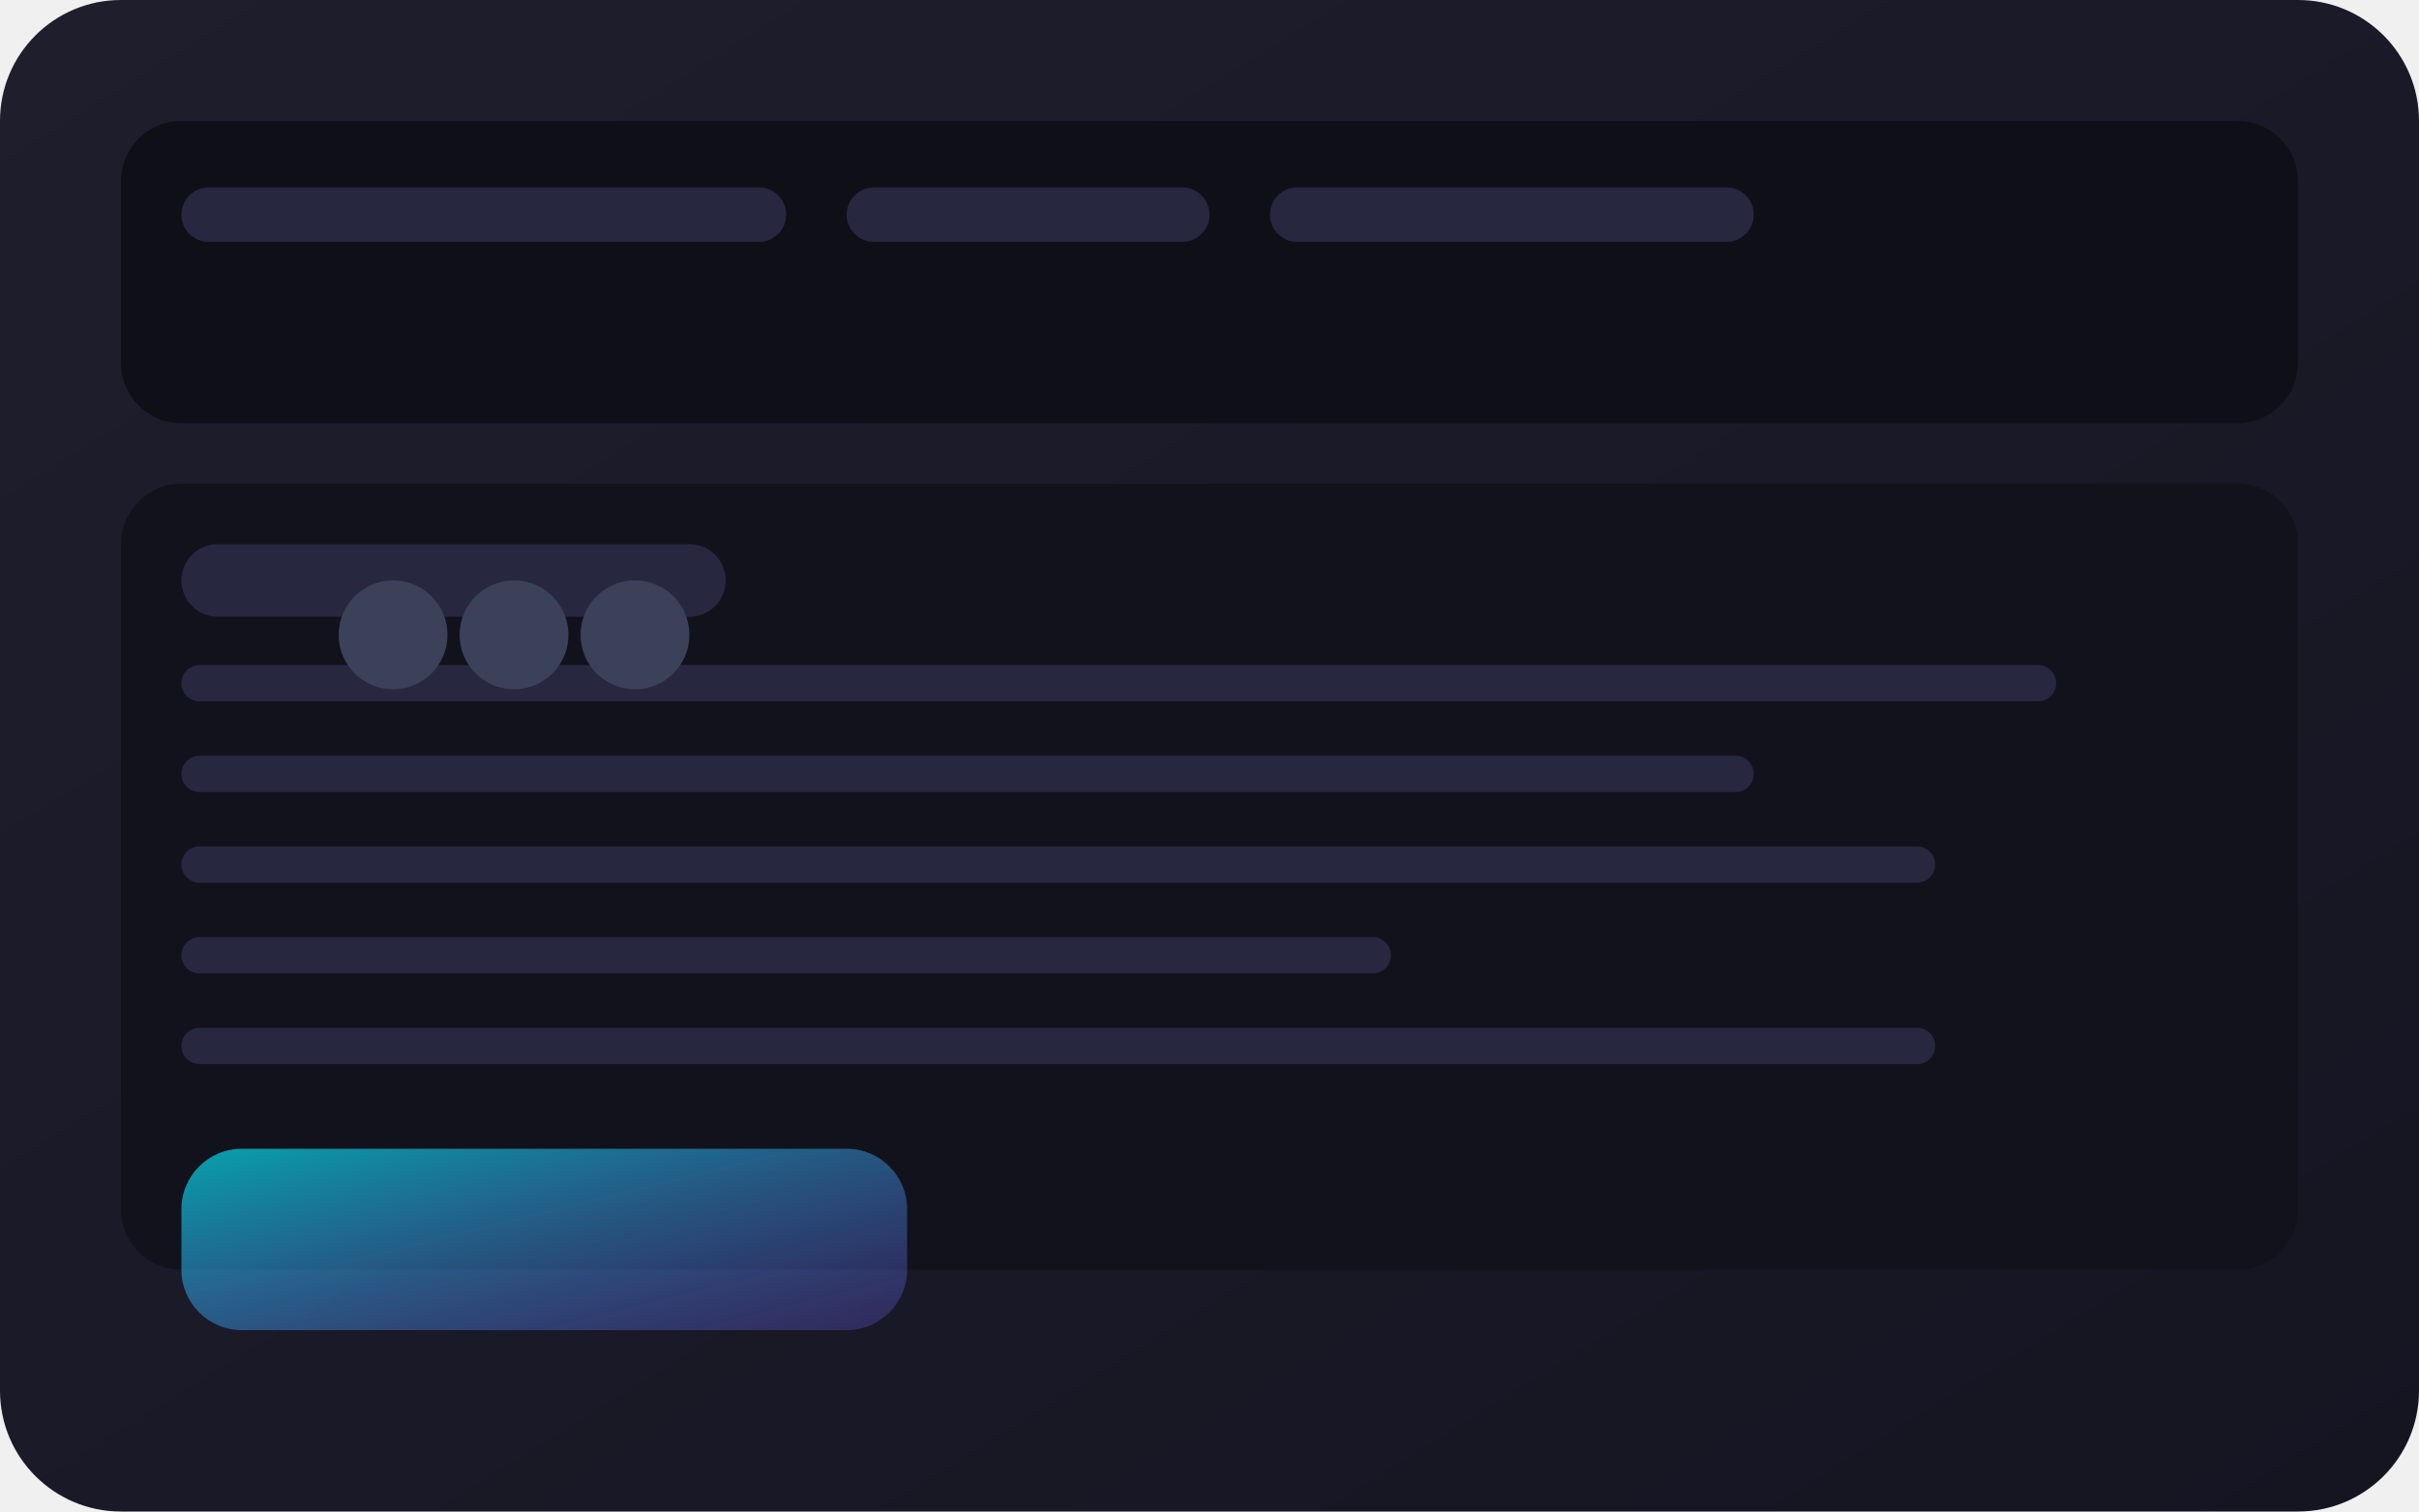
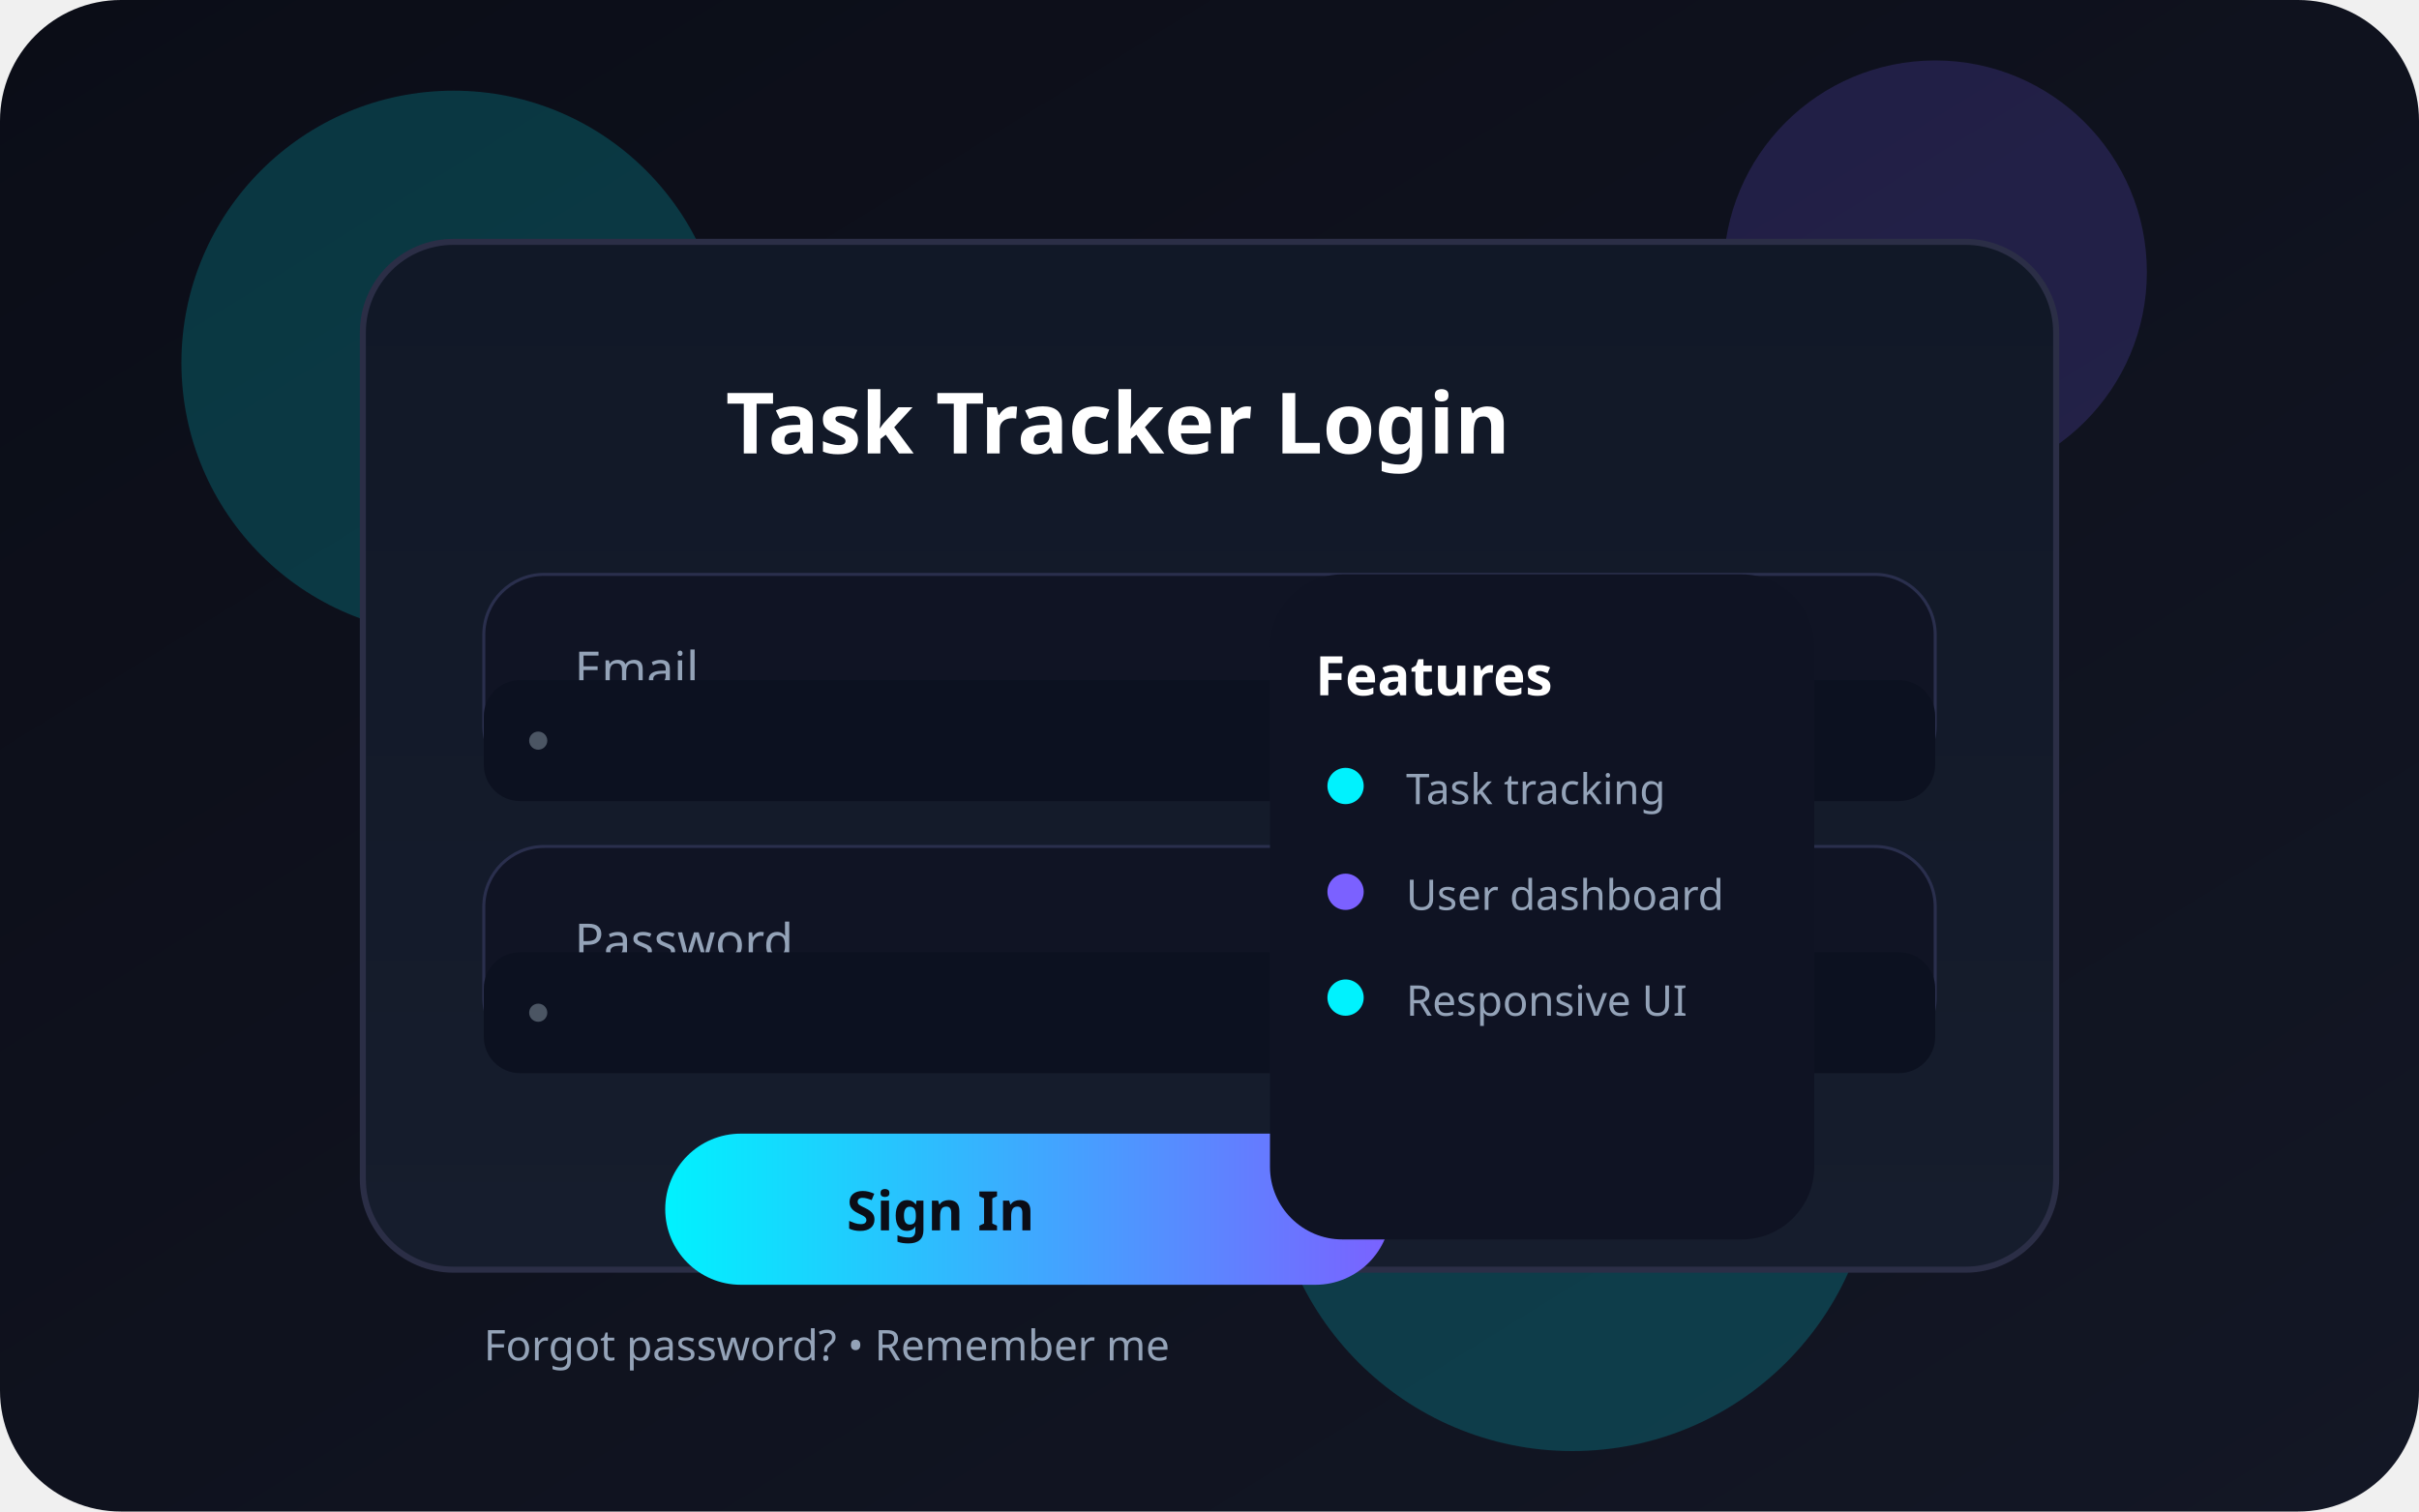
<svg xmlns="http://www.w3.org/2000/svg" width="800" height="500" viewBox="0 0 800 500">
  <defs>
    <linearGradient id="bg" x1="0" x2="1" y1="0" y2="1">
-       <stop offset="0%" stop-color="#1e1e2d" />
-       <stop offset="100%" stop-color="#151522" />
+       <stop offset="0%" stop-color="#0b0d17" />
+       <stop offset="100%" stop-color="#131725" />
    </linearGradient>
-     <linearGradient id="highlight" x1="0" x2="1" y1="0" y2="1">
-       <stop offset="0%" stop-color="#00f2fe" stop-opacity="0.8" />
-       <stop offset="100%" stop-color="#7b61ff" stop-opacity="0.3" />
+     <linearGradient id="panel" x1="0" x2="0" y1="0" y2="1">
+       <stop offset="0%" stop-color="#111827" />
+       <stop offset="100%" stop-color="#161d2d" />
+     </linearGradient>
+     <linearGradient id="button" x1="0" x2="1" y1="0" y2="0">
+       <stop offset="0%" stop-color="#00f2fe" />
+       <stop offset="100%" stop-color="#7b61ff" />
    </linearGradient>
  </defs>
  <rect width="800" height="500" rx="40" fill="url(#bg)" />
-   <rect x="40" y="40" width="720" height="100" rx="20" fill="#0f0f18" />
-   <rect x="60" y="62" width="200" height="18" rx="9" fill="#27283f" />
-   <rect x="280" y="62" width="120" height="18" rx="9" fill="#27283f" />
-   <rect x="420" y="62" width="160" height="18" rx="9" fill="#27283f" />
-   <rect x="40" y="160" width="720" height="260" rx="20" fill="#12121d" />
-   <rect x="60" y="180" width="180" height="24" rx="12" fill="#27283f" />
-   <rect x="60" y="220" width="620" height="12" rx="6" fill="#27283f" />
-   <rect x="60" y="250" width="520" height="12" rx="6" fill="#27283f" />
-   <rect x="60" y="280" width="580" height="12" rx="6" fill="#27283f" />
-   <rect x="60" y="310" width="400" height="12" rx="6" fill="#27283f" />
-   <rect x="60" y="340" width="580" height="12" rx="6" fill="#27283f" />
-   <rect x="60" y="380" width="240" height="60" rx="20" fill="url(#highlight)" opacity="0.8" />
-   <circle cx="130" cy="210" r="18" fill="#3b4159" />
-   <circle cx="170" cy="210" r="18" fill="#3b4159" />
-   <circle cx="210" cy="210" r="18" fill="#3b4159" />
+   <g opacity="0.18">
+     <circle cx="150" cy="120" r="90" fill="#00f2fe" />
+     <circle cx="640" cy="90" r="70" fill="#7b61ff" />
+     <circle cx="520" cy="380" r="100" fill="#00f2fe" />
+   </g>
+   <rect x="120" y="80" width="560" height="340" rx="30" fill="url(#panel)" stroke="#2b2e46" stroke-width="2" />
+   <text x="240" y="150" fill="#ffffff" font-family="Poppins, sans-serif" font-size="28" font-weight="700">Task Tracker Login</text>
+   <rect x="160" y="190" width="480" height="70" rx="20" fill="#101424" stroke="#2a2f4d" stroke-width="1" />
+   <text x="190" y="227" fill="#94a3b8" font-family="Poppins, sans-serif" font-size="16">Email</text>
+   <rect x="160" y="225" width="480" height="40" rx="12" fill="#0c1120" />
+   <circle cx="178" cy="245" r="3" fill="#4b5563" />
+   <rect x="160" y="280" width="480" height="70" rx="20" fill="#101424" stroke="#2a2f4d" stroke-width="1" />
+   <text x="190" y="317" fill="#94a3b8" font-family="Poppins, sans-serif" font-size="16">Password</text>
+   <rect x="160" y="315" width="480" height="40" rx="12" fill="#0c1120" />
+   <circle cx="178" cy="335" r="3" fill="#4b5563" />
+   <rect x="220" y="375" width="240" height="50" rx="25" fill="url(#button)" />
+   <text x="280" y="407" fill="#0b0d17" font-family="Poppins, sans-serif" font-size="18" font-weight="700">Sign In</text>
+   <text x="160" y="450" fill="#94a3b8" font-family="Poppins, sans-serif" font-size="14">Forgot password? • Remember me</text>
+   <rect x="420" y="190" width="180" height="220" rx="24" fill="#0f1323" />
+   <text x="435" y="230" fill="#ffffff" font-family="Poppins, sans-serif" font-size="18" font-weight="700">Features</text>
+   <circle cx="445" cy="260" r="6" fill="#00f2fe" />
+   <text x="465" y="266" fill="#94a3b8" font-family="Poppins, sans-serif" font-size="14">Task tracking</text>
+   <circle cx="445" cy="295" r="6" fill="#7b61ff" />
+   <text x="465" y="301" fill="#94a3b8" font-family="Poppins, sans-serif" font-size="14">User dashboard</text>
+   <circle cx="445" cy="330" r="6" fill="#00f2fe" />
+   <text x="465" y="336" fill="#94a3b8" font-family="Poppins, sans-serif" font-size="14">Responsive UI</text>
</svg>
